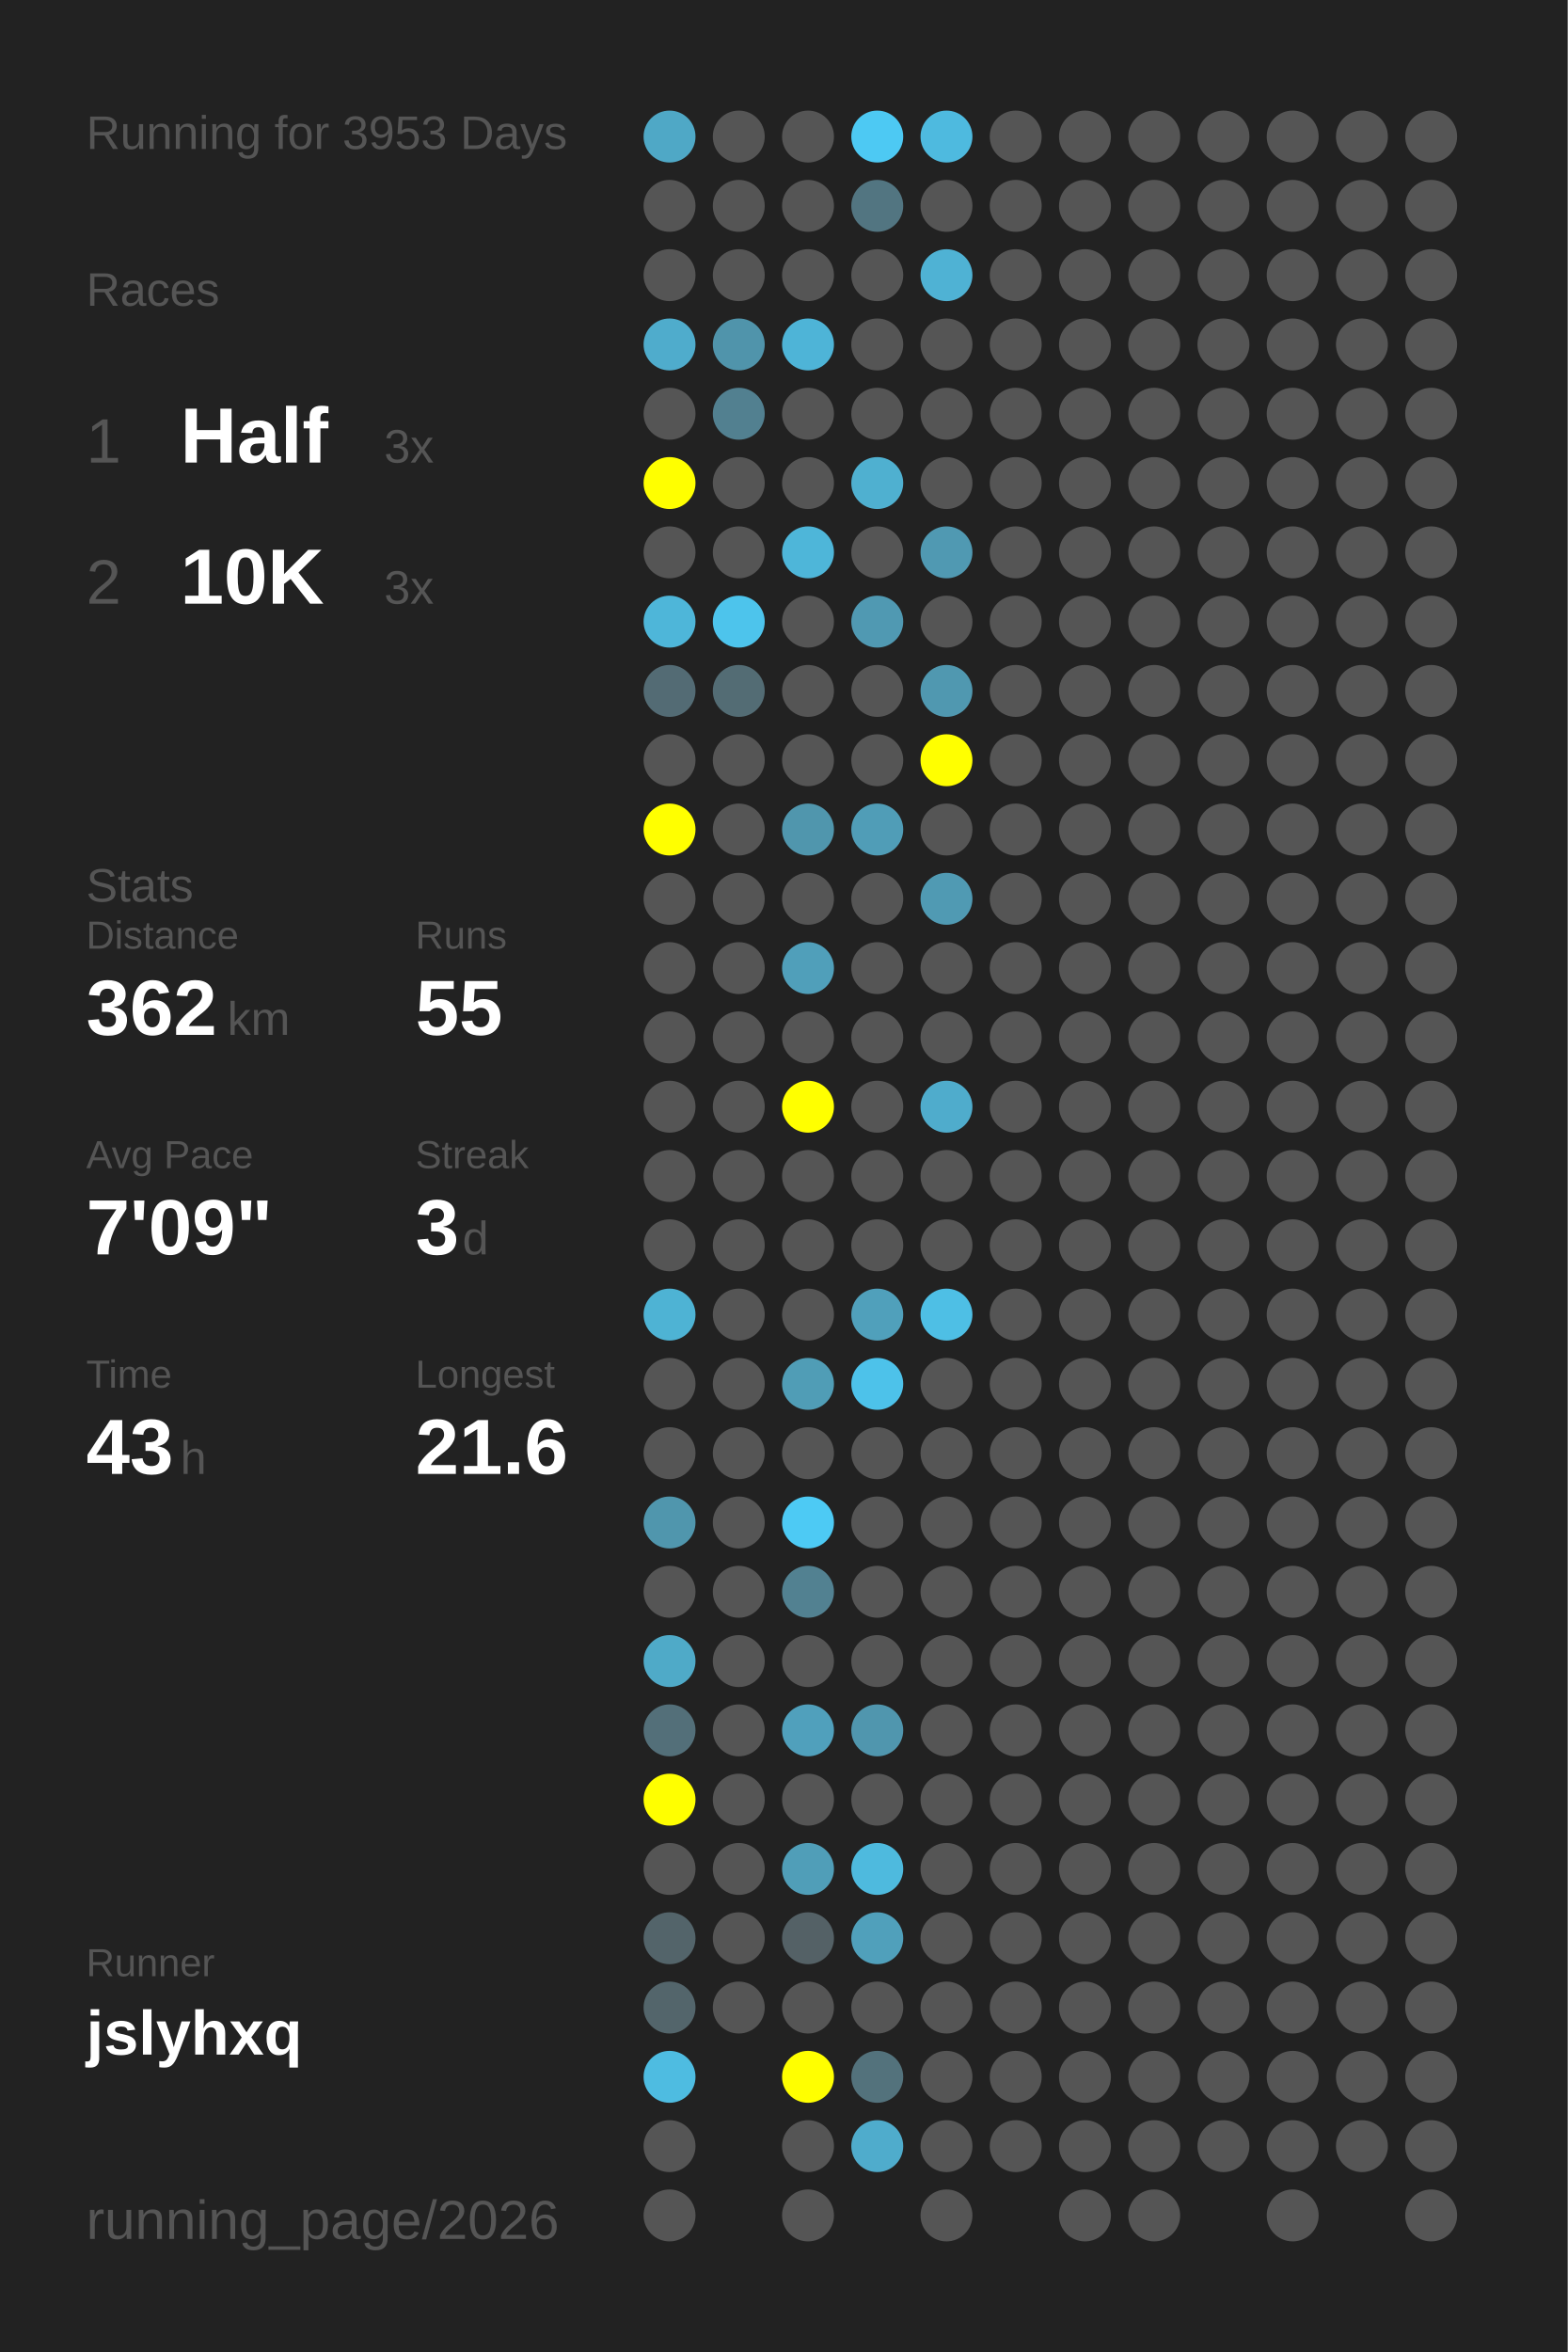
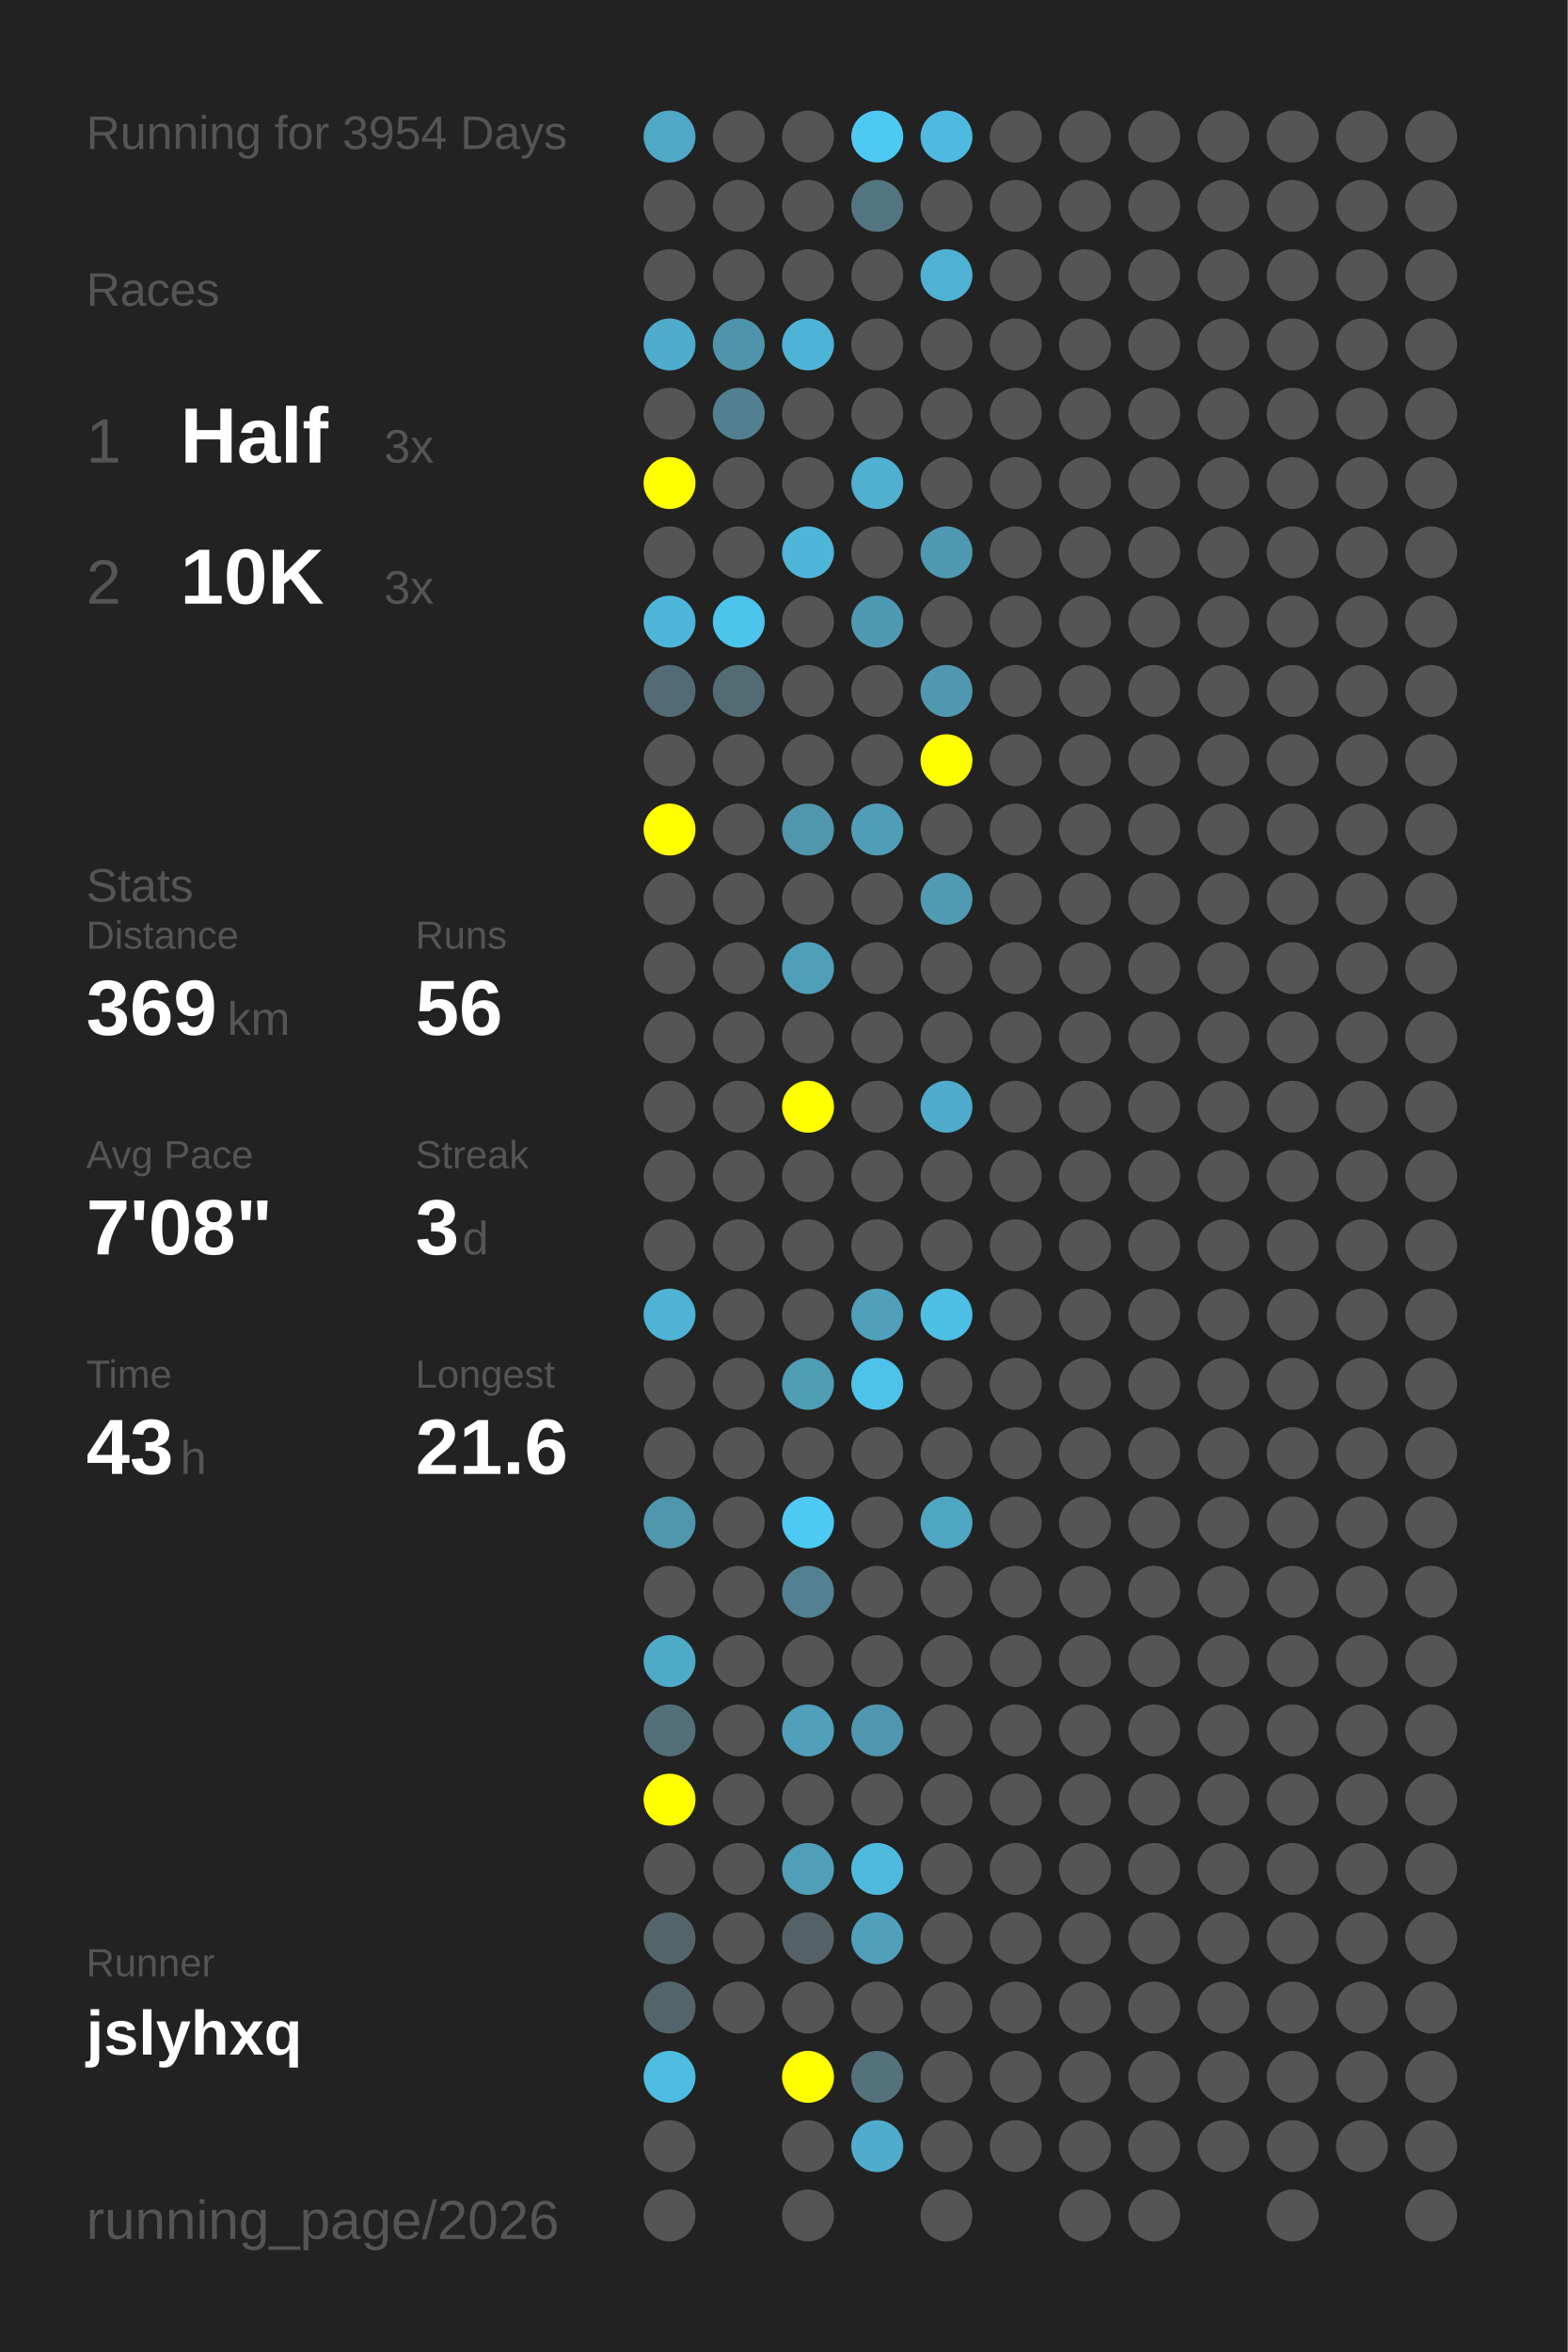
<svg xmlns="http://www.w3.org/2000/svg" baseProfile="full" height="300mm" version="1.1" viewBox="0,0,200,300" width="200mm">
  <defs />
  <rect fill="#222222" height="300" width="200" x="0" y="0" />
-   <text fill="#555555" style="font-size:6px; font-family:Arial;" x="11" y="19">Running for 3953 Days</text>
+   <text fill="#555555" style="font-size:6px; font-family:Arial;" x="11" y="19">Running for 3954 Days</text>
  <text fill="#555555" style="font-size:6px; font-family:Arial;" x="11" y="39">Races</text>
  <text fill="#555555" style="font-size:8px; font-family:Arial;" x="11" y="59">1</text>
  <text fill="#FFFFFF" style="font-size:10px; font-family:Arial; font-weight:bold;" x="23" y="59">Half</text>
  <text fill="#555555" style="font-size:6px; font-family:Arial;" x="49" y="59">3x</text>
  <text fill="#555555" style="font-size:8px; font-family:Arial;" x="11" y="77">2</text>
  <text fill="#FFFFFF" style="font-size:10px; font-family:Arial; font-weight:bold;" x="23" y="77">10K</text>
  <text fill="#555555" style="font-size:6px; font-family:Arial;" x="49" y="77">3x</text>
  <text fill="#555555" style="font-size:6px; font-family:Arial;" x="11" y="115">Stats</text>
  <text fill="#555555" style="font-size:5px; font-family:Arial;" x="11" y="121">Distance</text>
-   <text fill="#FFFFFF" style="font-size:10px; font-family:Arial; font-weight:bold;" x="11" y="132">362</text>
+   <text fill="#FFFFFF" style="font-size:10px; font-family:Arial; font-weight:bold;" x="11" y="132">369</text>
  <text fill="#555555" style="font-size:6px; font-family:Arial;" x="29" y="132">km</text>
  <text fill="#555555" style="font-size:5px; font-family:Arial;" x="53" y="121">Runs</text>
-   <text fill="#FFFFFF" style="font-size:10px; font-family:Arial; font-weight:bold;" x="53" y="132">55</text>
+   <text fill="#FFFFFF" style="font-size:10px; font-family:Arial; font-weight:bold;" x="53" y="132">56</text>
  <text fill="#555555" style="font-size:5px; font-family:Arial;" x="11" y="149">Avg Pace</text>
-   <text fill="#FFFFFF" style="font-size:10px; font-family:Arial; font-weight:bold;" x="11" y="160">7'09"</text>
+   <text fill="#FFFFFF" style="font-size:10px; font-family:Arial; font-weight:bold;" x="11" y="160">7'08"</text>
  <text fill="#555555" style="font-size:5px; font-family:Arial;" x="53" y="149">Streak</text>
  <text fill="#FFFFFF" style="font-size:10px; font-family:Arial; font-weight:bold;" x="53" y="160">3</text>
  <text fill="#555555" style="font-size:6px; font-family:Arial;" x="59" y="160">d</text>
  <text fill="#555555" style="font-size:5px; font-family:Arial;" x="11" y="177">Time</text>
  <text fill="#FFFFFF" style="font-size:10px; font-family:Arial; font-weight:bold;" x="11" y="188">43</text>
  <text fill="#555555" style="font-size:6px; font-family:Arial;" x="23" y="188">h</text>
  <text fill="#555555" style="font-size:5px; font-family:Arial;" x="53" y="177">Longest</text>
  <text fill="#FFFFFF" style="font-size:10px; font-family:Arial; font-weight:bold;" x="53" y="188">21.6</text>
  <text fill="#555555" style="font-size:5px; font-family:Arial;" x="11" y="252.065">Runner</text>
  <text fill="#FFFFFF" style="font-size:8px; font-family:Arial; font-weight:bold;" x="11" y="262.065">jslyhxq</text>
  <text fill="#555555" style="font-size:7px; font-family:Arial;" x="11" y="285.581">running_page/2026</text>
  <circle cx="85.417" cy="17.419" fill="#4fa8c6" r="3.312" />
  <circle cx="85.417" cy="26.258" fill="#555555" r="3.312" />
  <circle cx="85.417" cy="35.097" fill="#555555" r="3.312" />
  <circle cx="85.417" cy="43.935" fill="#4faccc" r="3.312" />
  <circle cx="85.417" cy="52.774" fill="#555555" r="3.312" />
  <circle cx="85.417" cy="61.613" fill="#FFFF00" r="3.312" />
  <circle cx="85.417" cy="70.452" fill="#555555" r="3.312" />
  <circle cx="85.417" cy="79.29" fill="#4eb6d9" r="3.312" />
  <circle cx="85.417" cy="88.129" fill="#536b74" r="3.312" />
  <circle cx="85.417" cy="96.968" fill="#555555" r="3.312" />
  <circle cx="85.417" cy="105.806" fill="#FFFF00" r="3.312" />
  <circle cx="85.417" cy="114.645" fill="#555555" r="3.312" />
  <circle cx="85.417" cy="123.484" fill="#555555" r="3.312" />
  <circle cx="85.417" cy="132.323" fill="#555555" r="3.312" />
  <circle cx="85.417" cy="141.161" fill="#555555" r="3.312" />
  <circle cx="85.417" cy="150" fill="#555555" r="3.312" />
  <circle cx="85.417" cy="158.839" fill="#555555" r="3.312" />
  <circle cx="85.417" cy="167.677" fill="#4eb3d4" r="3.312" />
  <circle cx="85.417" cy="176.516" fill="#555555" r="3.312" />
  <circle cx="85.417" cy="185.355" fill="#555555" r="3.312" />
  <circle cx="85.417" cy="194.194" fill="#5096ad" r="3.312" />
  <circle cx="85.417" cy="203.032" fill="#555555" r="3.312" />
  <circle cx="85.417" cy="211.871" fill="#4faac8" r="3.312" />
  <circle cx="85.417" cy="220.71" fill="#536f79" r="3.312" />
  <circle cx="85.417" cy="229.548" fill="#FFFF00" r="3.312" />
  <circle cx="85.417" cy="238.387" fill="#555555" r="3.312" />
  <circle cx="85.417" cy="247.226" fill="#53646a" r="3.312" />
  <circle cx="85.417" cy="256.065" fill="#53656b" r="3.312" />
  <circle cx="85.417" cy="264.903" fill="#4ebce1" r="3.312" />
  <circle cx="85.417" cy="273.742" fill="#555555" r="3.312" />
  <circle cx="85.417" cy="282.581" fill="#555555" r="3.312" />
  <circle cx="94.25" cy="17.419" fill="#555555" r="3.312" />
  <circle cx="94.25" cy="26.258" fill="#555555" r="3.312" />
  <circle cx="94.25" cy="35.097" fill="#555555" r="3.312" />
  <circle cx="94.25" cy="43.935" fill="#5094ab" r="3.312" />
  <circle cx="94.25" cy="52.774" fill="#528090" r="3.312" />
  <circle cx="94.25" cy="61.613" fill="#555555" r="3.312" />
  <circle cx="94.25" cy="70.452" fill="#555555" r="3.312" />
  <circle cx="94.25" cy="79.29" fill="#4dc4ec" r="3.312" />
  <circle cx="94.25" cy="88.129" fill="#536c74" r="3.312" />
  <circle cx="94.25" cy="96.968" fill="#555555" r="3.312" />
  <circle cx="94.25" cy="105.806" fill="#555555" r="3.312" />
  <circle cx="94.25" cy="114.645" fill="#555555" r="3.312" />
  <circle cx="94.25" cy="123.484" fill="#555555" r="3.312" />
  <circle cx="94.25" cy="132.323" fill="#555555" r="3.312" />
  <circle cx="94.25" cy="141.161" fill="#555555" r="3.312" />
  <circle cx="94.25" cy="150" fill="#555555" r="3.312" />
  <circle cx="94.25" cy="158.839" fill="#555555" r="3.312" />
  <circle cx="94.25" cy="167.677" fill="#555555" r="3.312" />
  <circle cx="94.25" cy="176.516" fill="#555555" r="3.312" />
  <circle cx="94.25" cy="185.355" fill="#555555" r="3.312" />
  <circle cx="94.25" cy="194.194" fill="#555555" r="3.312" />
  <circle cx="94.25" cy="203.032" fill="#555555" r="3.312" />
  <circle cx="94.25" cy="211.871" fill="#555555" r="3.312" />
  <circle cx="94.25" cy="220.71" fill="#555555" r="3.312" />
  <circle cx="94.25" cy="229.548" fill="#555555" r="3.312" />
  <circle cx="94.25" cy="238.387" fill="#555555" r="3.312" />
  <circle cx="94.25" cy="247.226" fill="#555555" r="3.312" />
  <circle cx="94.25" cy="256.065" fill="#555555" r="3.312" />
  <circle cx="103.083" cy="17.419" fill="#555555" r="3.312" />
  <circle cx="103.083" cy="26.258" fill="#555555" r="3.312" />
  <circle cx="103.083" cy="35.097" fill="#555555" r="3.312" />
  <circle cx="103.083" cy="43.935" fill="#4eb4d7" r="3.312" />
  <circle cx="103.083" cy="52.774" fill="#555555" r="3.312" />
  <circle cx="103.083" cy="61.613" fill="#555555" r="3.312" />
  <circle cx="103.083" cy="70.452" fill="#4eb6d9" r="3.312" />
  <circle cx="103.083" cy="79.29" fill="#555555" r="3.312" />
  <circle cx="103.083" cy="88.129" fill="#555555" r="3.312" />
  <circle cx="103.083" cy="96.968" fill="#555555" r="3.312" />
  <circle cx="103.083" cy="105.806" fill="#5096ad" r="3.312" />
  <circle cx="103.083" cy="114.645" fill="#555555" r="3.312" />
  <circle cx="103.083" cy="123.484" fill="#509fba" r="3.312" />
  <circle cx="103.083" cy="132.323" fill="#555555" r="3.312" />
  <circle cx="103.083" cy="141.161" fill="#FFFF00" r="3.312" />
  <circle cx="103.083" cy="150" fill="#555555" r="3.312" />
  <circle cx="103.083" cy="158.839" fill="#555555" r="3.312" />
  <circle cx="103.083" cy="167.677" fill="#555555" r="3.312" />
  <circle cx="103.083" cy="176.516" fill="#509db6" r="3.312" />
  <circle cx="103.083" cy="185.355" fill="#555555" r="3.312" />
  <circle cx="103.083" cy="194.194" fill="#4dcaf4" r="3.312" />
  <circle cx="103.083" cy="203.032" fill="#528191" r="3.312" />
  <circle cx="103.083" cy="211.871" fill="#555555" r="3.312" />
  <circle cx="103.083" cy="220.71" fill="#50a0bc" r="3.312" />
  <circle cx="103.083" cy="229.548" fill="#555555" r="3.312" />
  <circle cx="103.083" cy="238.387" fill="#509eb8" r="3.312" />
  <circle cx="103.083" cy="247.226" fill="#546166" r="3.312" />
  <circle cx="103.083" cy="256.065" fill="#555555" r="3.312" />
  <circle cx="103.083" cy="264.903" fill="#FFFF00" r="3.312" />
  <circle cx="103.083" cy="273.742" fill="#555555" r="3.312" />
  <circle cx="103.083" cy="282.581" fill="#555555" r="3.312" />
  <circle cx="111.917" cy="17.419" fill="#4dc9f3" r="3.312" />
  <circle cx="111.917" cy="26.258" fill="#527581" r="3.312" />
  <circle cx="111.917" cy="35.097" fill="#555555" r="3.312" />
  <circle cx="111.917" cy="43.935" fill="#555555" r="3.312" />
  <circle cx="111.917" cy="52.774" fill="#555555" r="3.312" />
  <circle cx="111.917" cy="61.613" fill="#4fb0d0" r="3.312" />
  <circle cx="111.917" cy="70.452" fill="#555555" r="3.312" />
  <circle cx="111.917" cy="79.29" fill="#5099b2" r="3.312" />
  <circle cx="111.917" cy="88.129" fill="#555555" r="3.312" />
  <circle cx="111.917" cy="96.968" fill="#555555" r="3.312" />
  <circle cx="111.917" cy="105.806" fill="#509db7" r="3.312" />
  <circle cx="111.917" cy="114.645" fill="#555555" r="3.312" />
  <circle cx="111.917" cy="123.484" fill="#555555" r="3.312" />
  <circle cx="111.917" cy="132.323" fill="#555555" r="3.312" />
  <circle cx="111.917" cy="141.161" fill="#555555" r="3.312" />
  <circle cx="111.917" cy="150" fill="#555555" r="3.312" />
  <circle cx="111.917" cy="158.839" fill="#555555" r="3.312" />
  <circle cx="111.917" cy="167.677" fill="#50a0bb" r="3.312" />
  <circle cx="111.917" cy="176.516" fill="#4dc2ea" r="3.312" />
  <circle cx="111.917" cy="185.355" fill="#555555" r="3.312" />
  <circle cx="111.917" cy="194.194" fill="#555555" r="3.312" />
  <circle cx="111.917" cy="203.032" fill="#555555" r="3.312" />
  <circle cx="111.917" cy="211.871" fill="#555555" r="3.312" />
  <circle cx="111.917" cy="220.71" fill="#5096ae" r="3.312" />
  <circle cx="111.917" cy="229.548" fill="#555555" r="3.312" />
  <circle cx="111.917" cy="238.387" fill="#4ebade" r="3.312" />
  <circle cx="111.917" cy="247.226" fill="#50a0bb" r="3.312" />
  <circle cx="111.917" cy="256.065" fill="#555555" r="3.312" />
  <circle cx="111.917" cy="264.903" fill="#53727c" r="3.312" />
  <circle cx="111.917" cy="273.742" fill="#4faccc" r="3.312" />
  <circle cx="120.75" cy="17.419" fill="#4ebadf" r="3.312" />
  <circle cx="120.75" cy="26.258" fill="#555555" r="3.312" />
  <circle cx="120.75" cy="35.097" fill="#4fb2d4" r="3.312" />
  <circle cx="120.75" cy="43.935" fill="#555555" r="3.312" />
  <circle cx="120.75" cy="52.774" fill="#555555" r="3.312" />
  <circle cx="120.75" cy="61.613" fill="#555555" r="3.312" />
  <circle cx="120.75" cy="70.452" fill="#5099b2" r="3.312" />
  <circle cx="120.75" cy="79.29" fill="#555555" r="3.312" />
  <circle cx="120.75" cy="88.129" fill="#5098b0" r="3.312" />
  <circle cx="120.75" cy="96.968" fill="#FFFF00" r="3.312" />
  <circle cx="120.75" cy="105.806" fill="#555555" r="3.312" />
  <circle cx="120.75" cy="114.645" fill="#509ab3" r="3.312" />
  <circle cx="120.75" cy="123.484" fill="#555555" r="3.312" />
  <circle cx="120.75" cy="132.323" fill="#555555" r="3.312" />
  <circle cx="120.75" cy="141.161" fill="#4faccc" r="3.312" />
  <circle cx="120.75" cy="150" fill="#555555" r="3.312" />
  <circle cx="120.75" cy="158.839" fill="#555555" r="3.312" />
  <circle cx="120.75" cy="167.677" fill="#4ebfe5" r="3.312" />
  <circle cx="120.75" cy="176.516" fill="#555555" r="3.312" />
  <circle cx="120.75" cy="185.355" fill="#555555" r="3.312" />
-   <circle cx="120.75" cy="194.194" fill="#555555" r="3.312" />
+   <circle cx="120.75" cy="194.194" fill="#4fa6c3" r="3.312" />
  <circle cx="120.75" cy="203.032" fill="#555555" r="3.312" />
  <circle cx="120.75" cy="211.871" fill="#555555" r="3.312" />
  <circle cx="120.75" cy="220.71" fill="#555555" r="3.312" />
  <circle cx="120.75" cy="229.548" fill="#555555" r="3.312" />
  <circle cx="120.75" cy="238.387" fill="#555555" r="3.312" />
  <circle cx="120.75" cy="247.226" fill="#555555" r="3.312" />
  <circle cx="120.75" cy="256.065" fill="#555555" r="3.312" />
  <circle cx="120.75" cy="264.903" fill="#555555" r="3.312" />
  <circle cx="120.75" cy="273.742" fill="#555555" r="3.312" />
  <circle cx="120.75" cy="282.581" fill="#555555" r="3.312" />
  <circle cx="129.583" cy="17.419" fill="#555555" r="3.312" />
  <circle cx="129.583" cy="26.258" fill="#555555" r="3.312" />
  <circle cx="129.583" cy="35.097" fill="#555555" r="3.312" />
  <circle cx="129.583" cy="43.935" fill="#555555" r="3.312" />
  <circle cx="129.583" cy="52.774" fill="#555555" r="3.312" />
  <circle cx="129.583" cy="61.613" fill="#555555" r="3.312" />
  <circle cx="129.583" cy="70.452" fill="#555555" r="3.312" />
  <circle cx="129.583" cy="79.29" fill="#555555" r="3.312" />
  <circle cx="129.583" cy="88.129" fill="#555555" r="3.312" />
  <circle cx="129.583" cy="96.968" fill="#555555" r="3.312" />
  <circle cx="129.583" cy="105.806" fill="#555555" r="3.312" />
  <circle cx="129.583" cy="114.645" fill="#555555" r="3.312" />
  <circle cx="129.583" cy="123.484" fill="#555555" r="3.312" />
  <circle cx="129.583" cy="132.323" fill="#555555" r="3.312" />
  <circle cx="129.583" cy="141.161" fill="#555555" r="3.312" />
  <circle cx="129.583" cy="150" fill="#555555" r="3.312" />
  <circle cx="129.583" cy="158.839" fill="#555555" r="3.312" />
  <circle cx="129.583" cy="167.677" fill="#555555" r="3.312" />
  <circle cx="129.583" cy="176.516" fill="#555555" r="3.312" />
  <circle cx="129.583" cy="185.355" fill="#555555" r="3.312" />
  <circle cx="129.583" cy="194.194" fill="#555555" r="3.312" />
  <circle cx="129.583" cy="203.032" fill="#555555" r="3.312" />
  <circle cx="129.583" cy="211.871" fill="#555555" r="3.312" />
  <circle cx="129.583" cy="220.71" fill="#555555" r="3.312" />
  <circle cx="129.583" cy="229.548" fill="#555555" r="3.312" />
  <circle cx="129.583" cy="238.387" fill="#555555" r="3.312" />
  <circle cx="129.583" cy="247.226" fill="#555555" r="3.312" />
  <circle cx="129.583" cy="256.065" fill="#555555" r="3.312" />
  <circle cx="129.583" cy="264.903" fill="#555555" r="3.312" />
  <circle cx="129.583" cy="273.742" fill="#555555" r="3.312" />
  <circle cx="138.417" cy="17.419" fill="#555555" r="3.312" />
  <circle cx="138.417" cy="26.258" fill="#555555" r="3.312" />
  <circle cx="138.417" cy="35.097" fill="#555555" r="3.312" />
  <circle cx="138.417" cy="43.935" fill="#555555" r="3.312" />
  <circle cx="138.417" cy="52.774" fill="#555555" r="3.312" />
  <circle cx="138.417" cy="61.613" fill="#555555" r="3.312" />
  <circle cx="138.417" cy="70.452" fill="#555555" r="3.312" />
  <circle cx="138.417" cy="79.29" fill="#555555" r="3.312" />
  <circle cx="138.417" cy="88.129" fill="#555555" r="3.312" />
  <circle cx="138.417" cy="96.968" fill="#555555" r="3.312" />
  <circle cx="138.417" cy="105.806" fill="#555555" r="3.312" />
  <circle cx="138.417" cy="114.645" fill="#555555" r="3.312" />
  <circle cx="138.417" cy="123.484" fill="#555555" r="3.312" />
  <circle cx="138.417" cy="132.323" fill="#555555" r="3.312" />
  <circle cx="138.417" cy="141.161" fill="#555555" r="3.312" />
  <circle cx="138.417" cy="150" fill="#555555" r="3.312" />
  <circle cx="138.417" cy="158.839" fill="#555555" r="3.312" />
  <circle cx="138.417" cy="167.677" fill="#555555" r="3.312" />
  <circle cx="138.417" cy="176.516" fill="#555555" r="3.312" />
  <circle cx="138.417" cy="185.355" fill="#555555" r="3.312" />
  <circle cx="138.417" cy="194.194" fill="#555555" r="3.312" />
  <circle cx="138.417" cy="203.032" fill="#555555" r="3.312" />
  <circle cx="138.417" cy="211.871" fill="#555555" r="3.312" />
  <circle cx="138.417" cy="220.71" fill="#555555" r="3.312" />
  <circle cx="138.417" cy="229.548" fill="#555555" r="3.312" />
  <circle cx="138.417" cy="238.387" fill="#555555" r="3.312" />
  <circle cx="138.417" cy="247.226" fill="#555555" r="3.312" />
  <circle cx="138.417" cy="256.065" fill="#555555" r="3.312" />
  <circle cx="138.417" cy="264.903" fill="#555555" r="3.312" />
  <circle cx="138.417" cy="273.742" fill="#555555" r="3.312" />
  <circle cx="138.417" cy="282.581" fill="#555555" r="3.312" />
  <circle cx="147.25" cy="17.419" fill="#555555" r="3.312" />
  <circle cx="147.25" cy="26.258" fill="#555555" r="3.312" />
  <circle cx="147.25" cy="35.097" fill="#555555" r="3.312" />
  <circle cx="147.25" cy="43.935" fill="#555555" r="3.312" />
  <circle cx="147.25" cy="52.774" fill="#555555" r="3.312" />
  <circle cx="147.25" cy="61.613" fill="#555555" r="3.312" />
  <circle cx="147.25" cy="70.452" fill="#555555" r="3.312" />
  <circle cx="147.25" cy="79.29" fill="#555555" r="3.312" />
  <circle cx="147.25" cy="88.129" fill="#555555" r="3.312" />
  <circle cx="147.25" cy="96.968" fill="#555555" r="3.312" />
  <circle cx="147.25" cy="105.806" fill="#555555" r="3.312" />
  <circle cx="147.25" cy="114.645" fill="#555555" r="3.312" />
  <circle cx="147.25" cy="123.484" fill="#555555" r="3.312" />
  <circle cx="147.25" cy="132.323" fill="#555555" r="3.312" />
  <circle cx="147.25" cy="141.161" fill="#555555" r="3.312" />
  <circle cx="147.25" cy="150" fill="#555555" r="3.312" />
  <circle cx="147.25" cy="158.839" fill="#555555" r="3.312" />
  <circle cx="147.25" cy="167.677" fill="#555555" r="3.312" />
  <circle cx="147.25" cy="176.516" fill="#555555" r="3.312" />
  <circle cx="147.25" cy="185.355" fill="#555555" r="3.312" />
  <circle cx="147.25" cy="194.194" fill="#555555" r="3.312" />
  <circle cx="147.25" cy="203.032" fill="#555555" r="3.312" />
  <circle cx="147.25" cy="211.871" fill="#555555" r="3.312" />
  <circle cx="147.25" cy="220.71" fill="#555555" r="3.312" />
  <circle cx="147.25" cy="229.548" fill="#555555" r="3.312" />
  <circle cx="147.25" cy="238.387" fill="#555555" r="3.312" />
  <circle cx="147.25" cy="247.226" fill="#555555" r="3.312" />
  <circle cx="147.25" cy="256.065" fill="#555555" r="3.312" />
  <circle cx="147.25" cy="264.903" fill="#555555" r="3.312" />
  <circle cx="147.25" cy="273.742" fill="#555555" r="3.312" />
  <circle cx="147.25" cy="282.581" fill="#555555" r="3.312" />
  <circle cx="156.083" cy="17.419" fill="#555555" r="3.312" />
  <circle cx="156.083" cy="26.258" fill="#555555" r="3.312" />
  <circle cx="156.083" cy="35.097" fill="#555555" r="3.312" />
  <circle cx="156.083" cy="43.935" fill="#555555" r="3.312" />
  <circle cx="156.083" cy="52.774" fill="#555555" r="3.312" />
  <circle cx="156.083" cy="61.613" fill="#555555" r="3.312" />
  <circle cx="156.083" cy="70.452" fill="#555555" r="3.312" />
  <circle cx="156.083" cy="79.29" fill="#555555" r="3.312" />
  <circle cx="156.083" cy="88.129" fill="#555555" r="3.312" />
  <circle cx="156.083" cy="96.968" fill="#555555" r="3.312" />
  <circle cx="156.083" cy="105.806" fill="#555555" r="3.312" />
  <circle cx="156.083" cy="114.645" fill="#555555" r="3.312" />
  <circle cx="156.083" cy="123.484" fill="#555555" r="3.312" />
  <circle cx="156.083" cy="132.323" fill="#555555" r="3.312" />
  <circle cx="156.083" cy="141.161" fill="#555555" r="3.312" />
  <circle cx="156.083" cy="150" fill="#555555" r="3.312" />
  <circle cx="156.083" cy="158.839" fill="#555555" r="3.312" />
  <circle cx="156.083" cy="167.677" fill="#555555" r="3.312" />
  <circle cx="156.083" cy="176.516" fill="#555555" r="3.312" />
  <circle cx="156.083" cy="185.355" fill="#555555" r="3.312" />
  <circle cx="156.083" cy="194.194" fill="#555555" r="3.312" />
  <circle cx="156.083" cy="203.032" fill="#555555" r="3.312" />
  <circle cx="156.083" cy="211.871" fill="#555555" r="3.312" />
  <circle cx="156.083" cy="220.71" fill="#555555" r="3.312" />
  <circle cx="156.083" cy="229.548" fill="#555555" r="3.312" />
  <circle cx="156.083" cy="238.387" fill="#555555" r="3.312" />
  <circle cx="156.083" cy="247.226" fill="#555555" r="3.312" />
  <circle cx="156.083" cy="256.065" fill="#555555" r="3.312" />
  <circle cx="156.083" cy="264.903" fill="#555555" r="3.312" />
  <circle cx="156.083" cy="273.742" fill="#555555" r="3.312" />
  <circle cx="164.917" cy="17.419" fill="#555555" r="3.312" />
  <circle cx="164.917" cy="26.258" fill="#555555" r="3.312" />
  <circle cx="164.917" cy="35.097" fill="#555555" r="3.312" />
  <circle cx="164.917" cy="43.935" fill="#555555" r="3.312" />
  <circle cx="164.917" cy="52.774" fill="#555555" r="3.312" />
  <circle cx="164.917" cy="61.613" fill="#555555" r="3.312" />
  <circle cx="164.917" cy="70.452" fill="#555555" r="3.312" />
  <circle cx="164.917" cy="79.29" fill="#555555" r="3.312" />
  <circle cx="164.917" cy="88.129" fill="#555555" r="3.312" />
  <circle cx="164.917" cy="96.968" fill="#555555" r="3.312" />
  <circle cx="164.917" cy="105.806" fill="#555555" r="3.312" />
  <circle cx="164.917" cy="114.645" fill="#555555" r="3.312" />
  <circle cx="164.917" cy="123.484" fill="#555555" r="3.312" />
  <circle cx="164.917" cy="132.323" fill="#555555" r="3.312" />
  <circle cx="164.917" cy="141.161" fill="#555555" r="3.312" />
  <circle cx="164.917" cy="150" fill="#555555" r="3.312" />
  <circle cx="164.917" cy="158.839" fill="#555555" r="3.312" />
  <circle cx="164.917" cy="167.677" fill="#555555" r="3.312" />
  <circle cx="164.917" cy="176.516" fill="#555555" r="3.312" />
  <circle cx="164.917" cy="185.355" fill="#555555" r="3.312" />
  <circle cx="164.917" cy="194.194" fill="#555555" r="3.312" />
  <circle cx="164.917" cy="203.032" fill="#555555" r="3.312" />
  <circle cx="164.917" cy="211.871" fill="#555555" r="3.312" />
  <circle cx="164.917" cy="220.71" fill="#555555" r="3.312" />
  <circle cx="164.917" cy="229.548" fill="#555555" r="3.312" />
  <circle cx="164.917" cy="238.387" fill="#555555" r="3.312" />
  <circle cx="164.917" cy="247.226" fill="#555555" r="3.312" />
  <circle cx="164.917" cy="256.065" fill="#555555" r="3.312" />
  <circle cx="164.917" cy="264.903" fill="#555555" r="3.312" />
  <circle cx="164.917" cy="273.742" fill="#555555" r="3.312" />
  <circle cx="164.917" cy="282.581" fill="#555555" r="3.312" />
  <circle cx="173.75" cy="17.419" fill="#555555" r="3.312" />
  <circle cx="173.75" cy="26.258" fill="#555555" r="3.312" />
  <circle cx="173.75" cy="35.097" fill="#555555" r="3.312" />
  <circle cx="173.75" cy="43.935" fill="#555555" r="3.312" />
  <circle cx="173.75" cy="52.774" fill="#555555" r="3.312" />
  <circle cx="173.75" cy="61.613" fill="#555555" r="3.312" />
  <circle cx="173.75" cy="70.452" fill="#555555" r="3.312" />
  <circle cx="173.75" cy="79.29" fill="#555555" r="3.312" />
  <circle cx="173.75" cy="88.129" fill="#555555" r="3.312" />
  <circle cx="173.75" cy="96.968" fill="#555555" r="3.312" />
  <circle cx="173.75" cy="105.806" fill="#555555" r="3.312" />
  <circle cx="173.75" cy="114.645" fill="#555555" r="3.312" />
  <circle cx="173.75" cy="123.484" fill="#555555" r="3.312" />
  <circle cx="173.75" cy="132.323" fill="#555555" r="3.312" />
  <circle cx="173.75" cy="141.161" fill="#555555" r="3.312" />
  <circle cx="173.75" cy="150" fill="#555555" r="3.312" />
  <circle cx="173.75" cy="158.839" fill="#555555" r="3.312" />
  <circle cx="173.75" cy="167.677" fill="#555555" r="3.312" />
  <circle cx="173.75" cy="176.516" fill="#555555" r="3.312" />
  <circle cx="173.75" cy="185.355" fill="#555555" r="3.312" />
  <circle cx="173.75" cy="194.194" fill="#555555" r="3.312" />
  <circle cx="173.75" cy="203.032" fill="#555555" r="3.312" />
  <circle cx="173.75" cy="211.871" fill="#555555" r="3.312" />
  <circle cx="173.75" cy="220.71" fill="#555555" r="3.312" />
  <circle cx="173.75" cy="229.548" fill="#555555" r="3.312" />
  <circle cx="173.75" cy="238.387" fill="#555555" r="3.312" />
  <circle cx="173.75" cy="247.226" fill="#555555" r="3.312" />
  <circle cx="173.75" cy="256.065" fill="#555555" r="3.312" />
  <circle cx="173.75" cy="264.903" fill="#555555" r="3.312" />
  <circle cx="173.75" cy="273.742" fill="#555555" r="3.312" />
  <circle cx="182.583" cy="17.419" fill="#555555" r="3.312" />
  <circle cx="182.583" cy="26.258" fill="#555555" r="3.312" />
  <circle cx="182.583" cy="35.097" fill="#555555" r="3.312" />
  <circle cx="182.583" cy="43.935" fill="#555555" r="3.312" />
  <circle cx="182.583" cy="52.774" fill="#555555" r="3.312" />
  <circle cx="182.583" cy="61.613" fill="#555555" r="3.312" />
  <circle cx="182.583" cy="70.452" fill="#555555" r="3.312" />
  <circle cx="182.583" cy="79.29" fill="#555555" r="3.312" />
  <circle cx="182.583" cy="88.129" fill="#555555" r="3.312" />
  <circle cx="182.583" cy="96.968" fill="#555555" r="3.312" />
  <circle cx="182.583" cy="105.806" fill="#555555" r="3.312" />
  <circle cx="182.583" cy="114.645" fill="#555555" r="3.312" />
  <circle cx="182.583" cy="123.484" fill="#555555" r="3.312" />
  <circle cx="182.583" cy="132.323" fill="#555555" r="3.312" />
  <circle cx="182.583" cy="141.161" fill="#555555" r="3.312" />
  <circle cx="182.583" cy="150" fill="#555555" r="3.312" />
  <circle cx="182.583" cy="158.839" fill="#555555" r="3.312" />
  <circle cx="182.583" cy="167.677" fill="#555555" r="3.312" />
  <circle cx="182.583" cy="176.516" fill="#555555" r="3.312" />
  <circle cx="182.583" cy="185.355" fill="#555555" r="3.312" />
  <circle cx="182.583" cy="194.194" fill="#555555" r="3.312" />
  <circle cx="182.583" cy="203.032" fill="#555555" r="3.312" />
  <circle cx="182.583" cy="211.871" fill="#555555" r="3.312" />
  <circle cx="182.583" cy="220.71" fill="#555555" r="3.312" />
  <circle cx="182.583" cy="229.548" fill="#555555" r="3.312" />
  <circle cx="182.583" cy="238.387" fill="#555555" r="3.312" />
  <circle cx="182.583" cy="247.226" fill="#555555" r="3.312" />
  <circle cx="182.583" cy="256.065" fill="#555555" r="3.312" />
  <circle cx="182.583" cy="264.903" fill="#555555" r="3.312" />
  <circle cx="182.583" cy="273.742" fill="#555555" r="3.312" />
  <circle cx="182.583" cy="282.581" fill="#555555" r="3.312" />
</svg>
